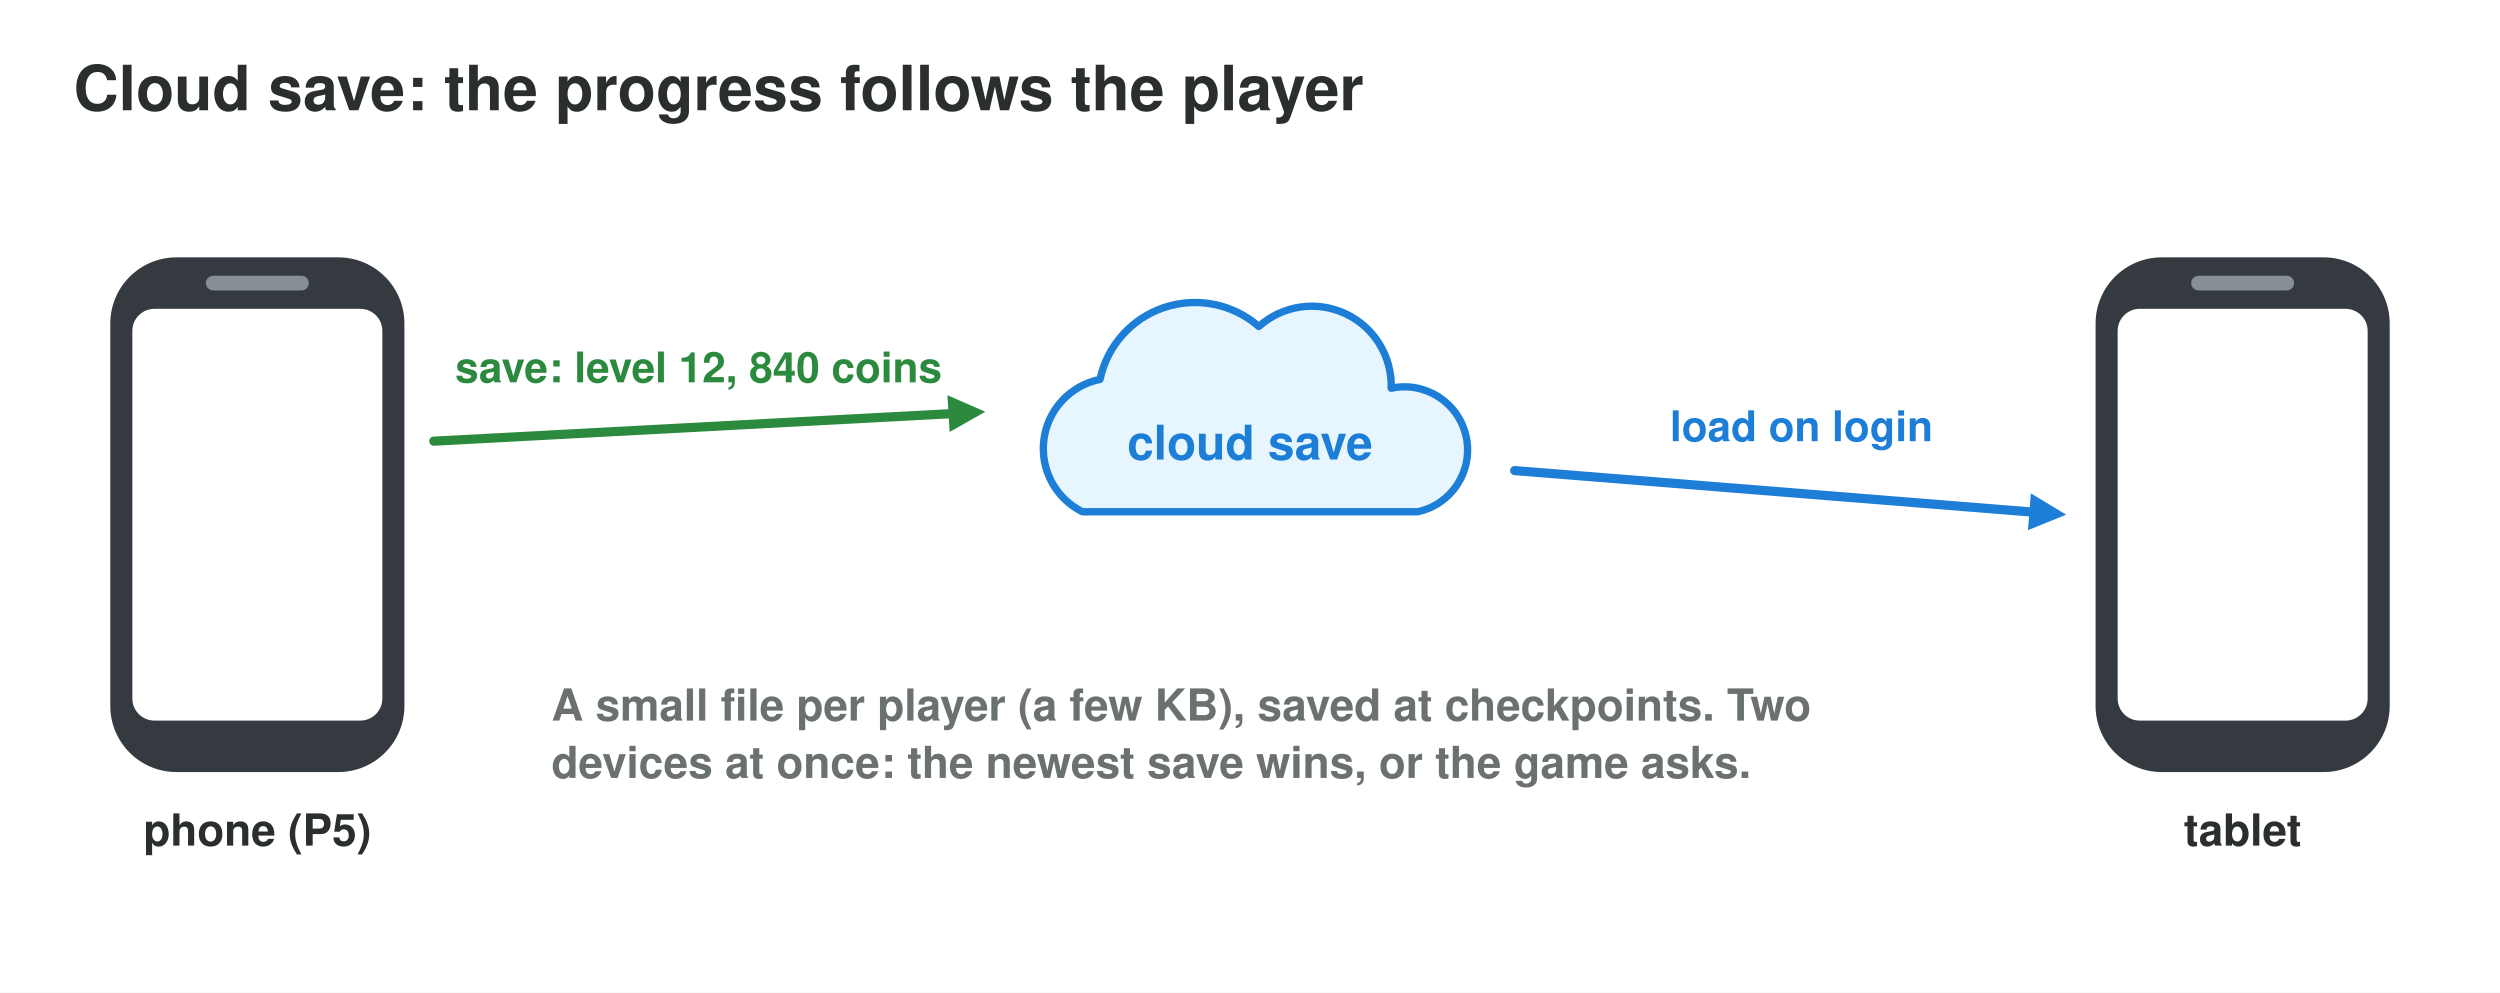
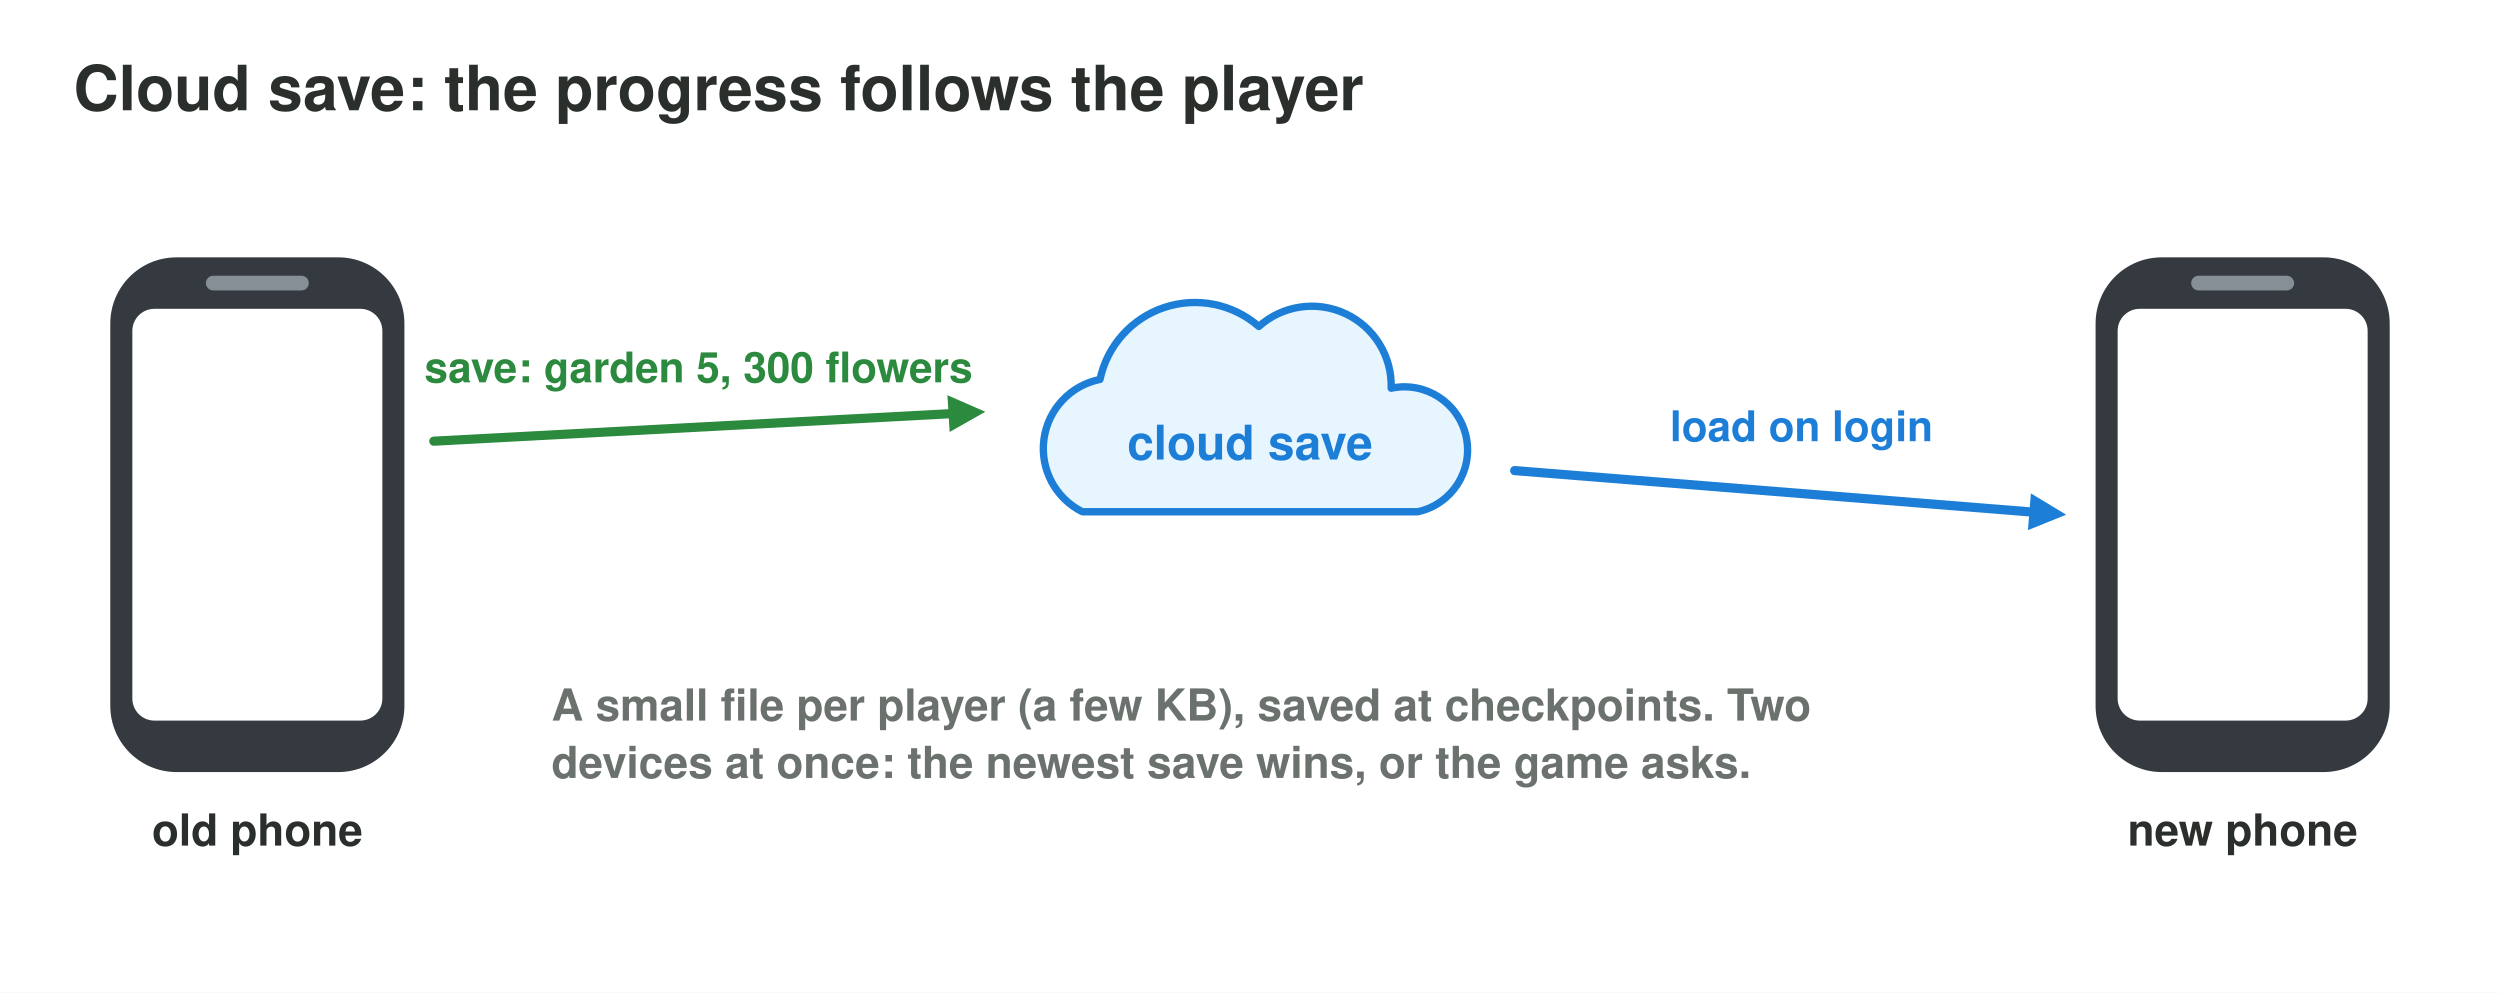
<svg xmlns="http://www.w3.org/2000/svg" width="680" height="270" viewBox="0 0 680 270" font-family="Helvetica, Arial, sans-serif" font-weight="600">
  <rect width="680" height="270" fill="#ffffff" />
  <text x="20" y="30" font-size="17" fill="#2a2f2c" text-anchor="start" font-weight="800" xml:space="preserve">Cloud save: the progress follows the player</text>
  <rect x="30" y="70" width="80" height="140" rx="18" fill="#343a40" />
  <rect x="36" y="84" width="68" height="112" rx="6" fill="#ffffff" />
  <rect x="56" y="75" width="28" height="4" rx="2" fill="#868e96" />
-   <text x="70" y="230" font-size="12" fill="#2a2f2c" text-anchor="middle" font-weight="800" xml:space="preserve">phone (P5)</text>
+   <text x="70" y="230" font-size="12" fill="#2a2f2c" text-anchor="middle" font-weight="800" xml:space="preserve">old phone</text>
  <rect x="570" y="70" width="80" height="140" rx="18" fill="#343a40" />
  <rect x="576" y="84" width="68" height="112" rx="6" fill="#ffffff" />
  <rect x="596" y="75" width="28" height="4" rx="2" fill="#868e96" />
-   <text x="610" y="230" font-size="12" fill="#2a2f2c" text-anchor="middle" font-weight="800" xml:space="preserve">tablet</text>
+   <text x="610" y="230" font-size="12" fill="#2a2f2c" text-anchor="middle" font-weight="800" xml:space="preserve">new phone</text>
  <path d="M294.4 139.2 a19.2 19.2 0 0 1 4.8 -36 a26.4 26.4 0 0 1 43.2 -14.4 a21.6 21.6 0 0 1 36 16.8 a16.8 16.8 0 0 1 7.2 33.6 Z" fill="#e7f5ff" stroke="#1c7ed6" stroke-width="2" stroke-linecap="round" stroke-linejoin="round" />
  <text x="340" y="125" font-size="13" fill="#1c7ed6" text-anchor="middle" font-weight="800" xml:space="preserve">cloud save</text>
  <line x1="118" y1="120" x2="259" y2="112.5" stroke="#2b8a3e" stroke-width="2.5" stroke-linecap="round" />
  <polygon points="268,112 258.3,117.5 257.7,107.5" fill="#2b8a3e" />
-   <text x="190" y="104" font-size="11.5" fill="#2b8a3e" text-anchor="middle" font-weight="800" xml:space="preserve">save: level 12, 840 coins</text>
+   <text x="190" y="104" font-size="11.5" fill="#2b8a3e" text-anchor="middle" font-weight="800" xml:space="preserve">save: garden 5, 300 flowers</text>
  <line x1="412" y1="128" x2="553" y2="139.3" stroke="#1c7ed6" stroke-width="2.5" stroke-linecap="round" />
  <polygon points="562,140 551.6,144.2 552.4,134.2" fill="#1c7ed6" />
  <text x="490" y="120" font-size="11.5" fill="#1c7ed6" text-anchor="middle" font-weight="800" xml:space="preserve">load on login</text>
  <text x="150" y="196" font-size="12" fill="#6b726e" text-anchor="start" font-weight="700" xml:space="preserve">A small file per player (a few KB), saved at checkpoints. Two</text>
  <text x="150" y="211.6" font-size="12" fill="#6b726e" text-anchor="start" font-weight="700" xml:space="preserve">devices at once: the newest save wins, or the game asks.</text>
</svg>
